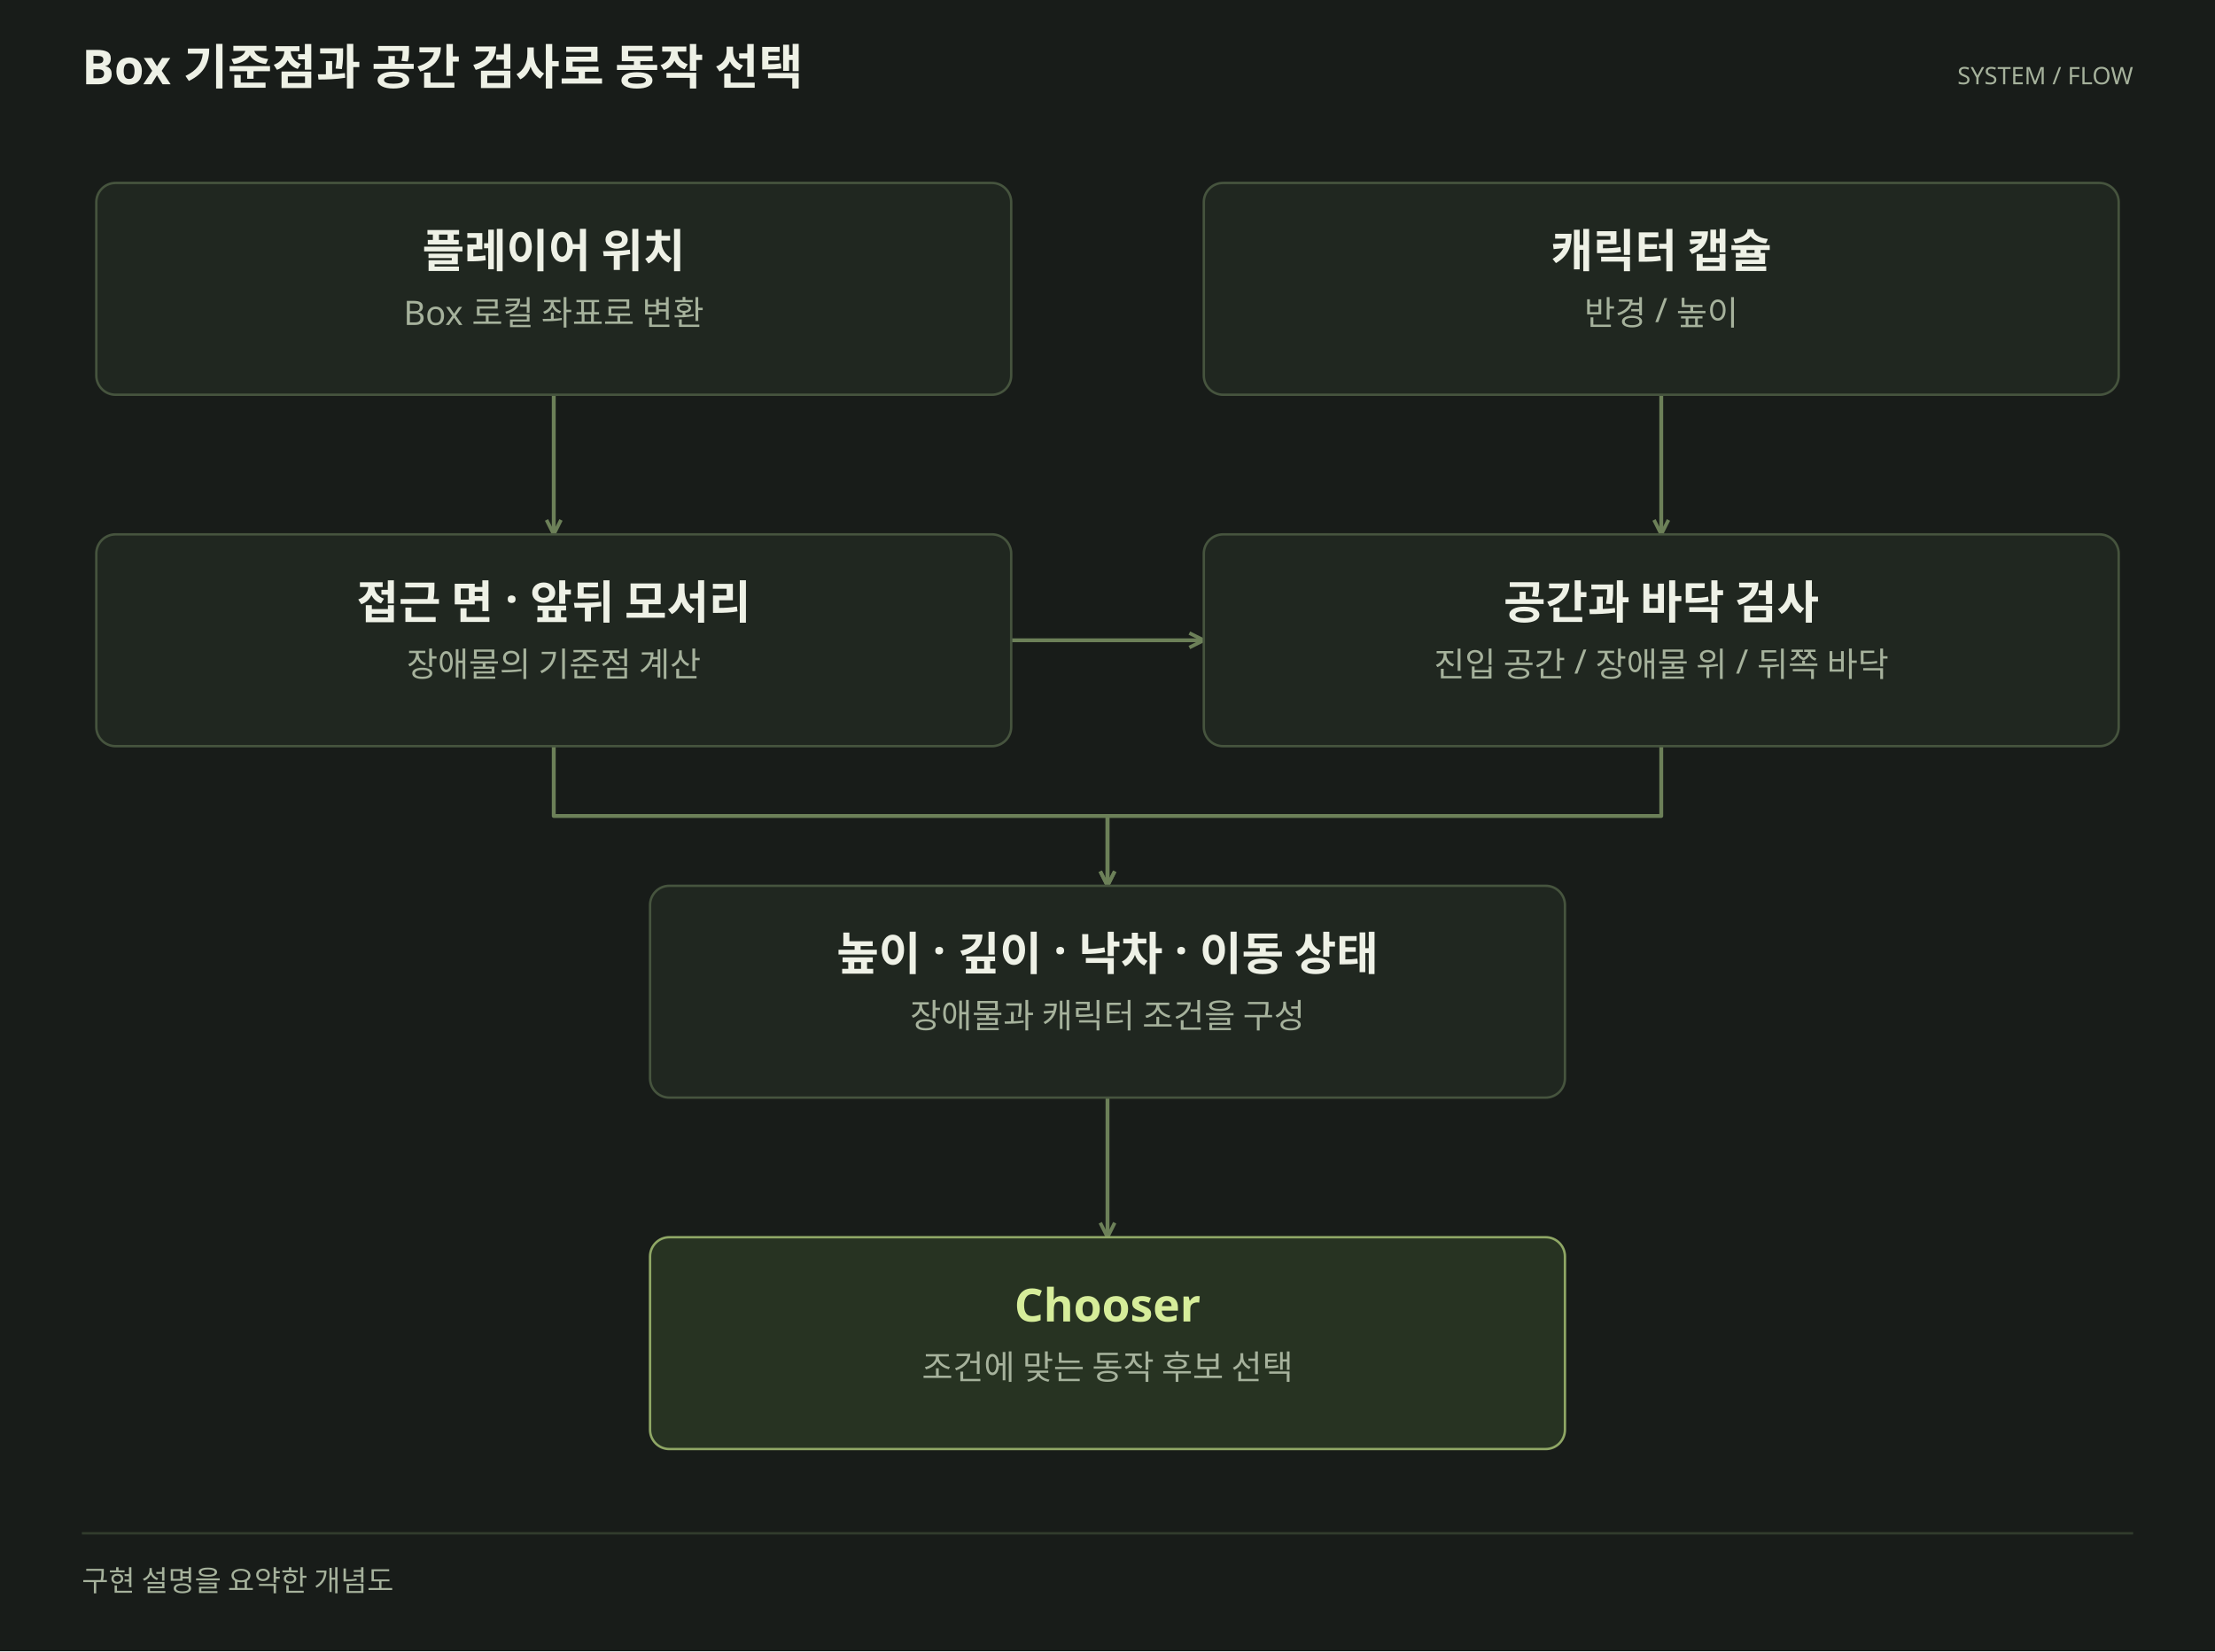
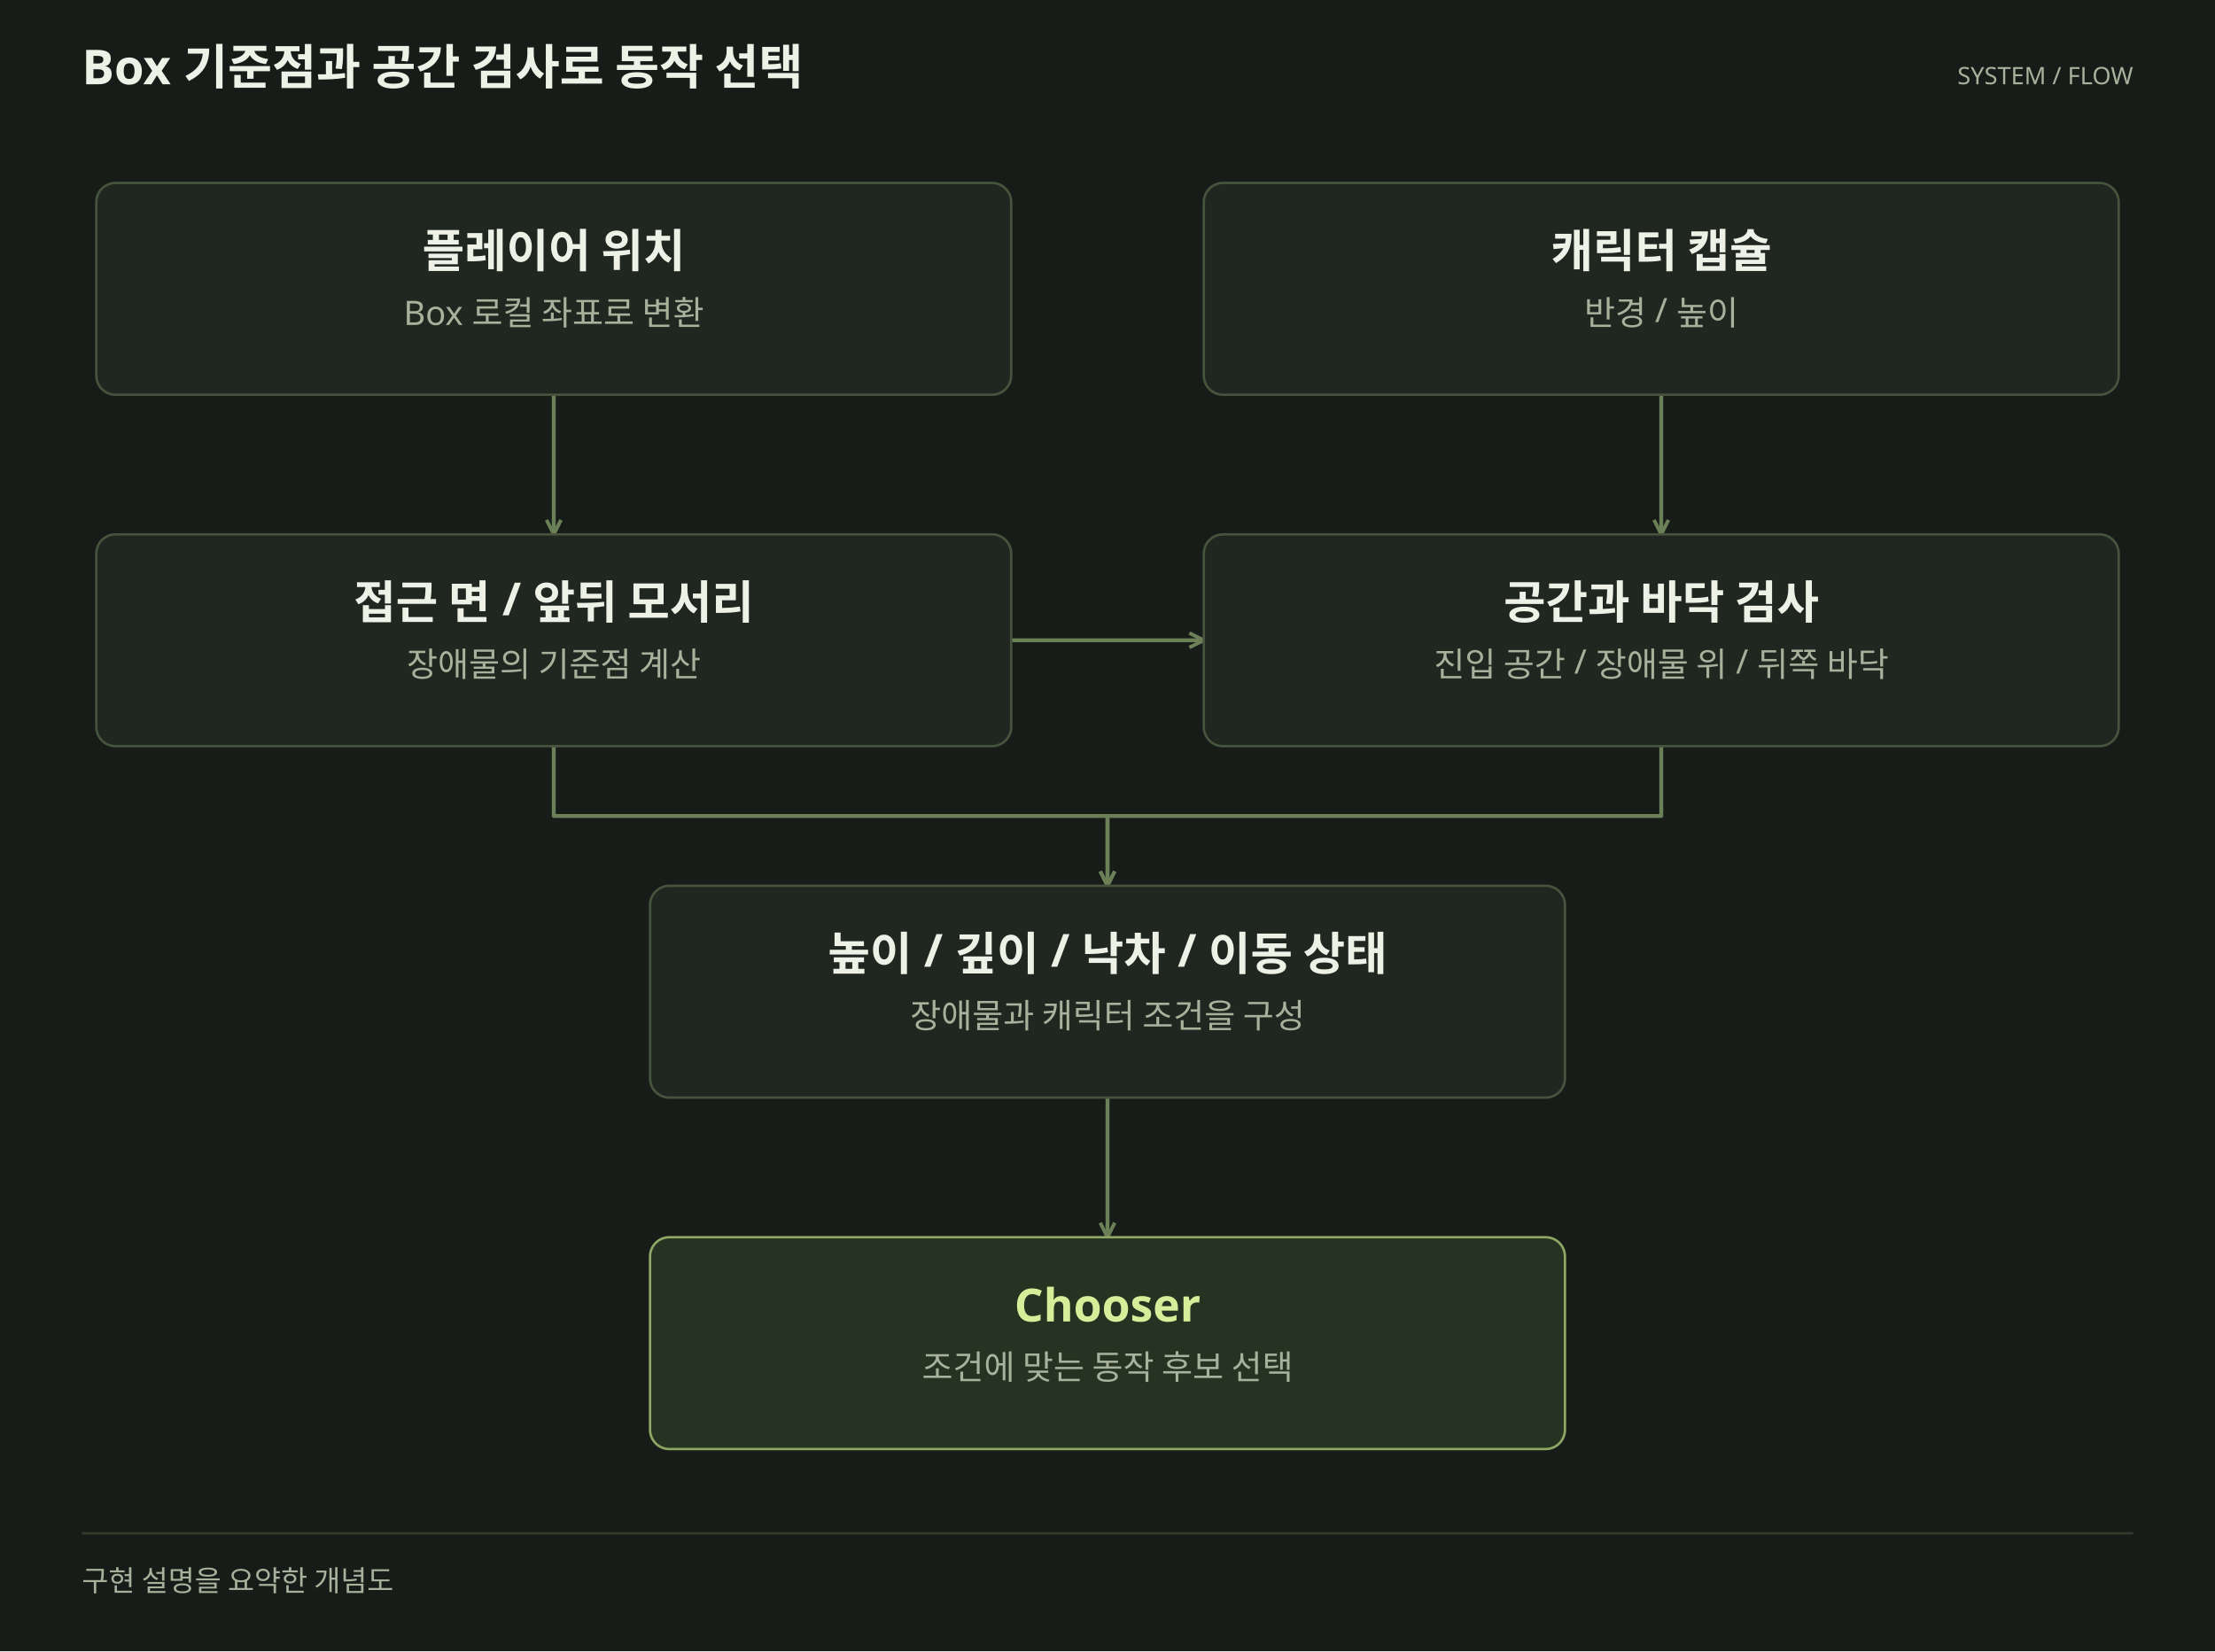
<svg xmlns="http://www.w3.org/2000/svg" width="920" height="686" viewBox="0 0 920 686" role="img" aria-labelledby="title desc">
  <defs>
    <marker id="arrow" markerWidth="8" markerHeight="8" refX="7" refY="4" orient="auto" markerUnits="userSpaceOnUse">
      <path d="M1 1 7 4 1 7" fill="none" stroke="#6c8058" stroke-width="1.5" />
    </marker>
  </defs>
  <defs>
    <marker id="inheritance" markerWidth="13" markerHeight="13" refX="12" refY="6.5" orient="auto" markerUnits="userSpaceOnUse">
      <path d="M1 1 12 6.5 1 12Z" fill="#181c19" stroke="#6c8058" stroke-width="1.5" />
    </marker>
  </defs>
  <rect width="920" height="686" fill="#181c19" />
  <g font-family="Pretendard,Noto Sans KR,Apple SD Gothic Neo,Malgun Gothic,sans-serif">
    <text x="34" y="35" fill="#eef1e6" font-size="20" font-weight="600" text-anchor="start">Box 기준점과 공간 검사로 동작 선택</text>
    <text x="886" y="35" fill="#a6b29c" font-size="10" font-weight="500" text-anchor="end">SYSTEM / FLOW</text>
    <polyline points="230.0,164 230.0,193.0 230.0,193.0 230.0,222" fill="none" stroke="#6c8058" stroke-width="1.6" stroke-linejoin="round" marker-end="url(#arrow)" />
    <polyline points="690.0,164 690.0,193.0 690.0,193.0 690.0,222" fill="none" stroke="#6c8058" stroke-width="1.6" stroke-linejoin="round" marker-end="url(#arrow)" />
    <polyline points="420,266.0 500,266.0" fill="none" stroke="#6c8058" stroke-width="1.6" stroke-linejoin="round" marker-end="url(#arrow)" />
    <polyline points="230.0,310 230.0,339.0 460.0,339.0 460.0,368" fill="none" stroke="#6c8058" stroke-width="1.6" stroke-linejoin="round" marker-end="url(#arrow)" />
    <polyline points="690.0,310 690.0,339.0 460.0,339.0 460.0,368" fill="none" stroke="#6c8058" stroke-width="1.6" stroke-linejoin="round" marker-end="url(#arrow)" />
    <polyline points="460.0,456 460.0,485.0 460.0,485.0 460.0,514" fill="none" stroke="#6c8058" stroke-width="1.6" stroke-linejoin="round" marker-end="url(#arrow)" />
    <rect x="40" y="76" width="380" height="88" rx="8" fill="#202720" stroke="#46543e" />
    <text x="230.0" y="111" fill="#eef1e6" font-size="19" font-weight="600" text-anchor="middle">플레이어 위치</text>
    <text x="230.0" y="135" fill="#a6b29c" font-size="14" font-weight="400" text-anchor="middle">Box 로컬 좌표로 변환</text>
    <rect x="500" y="76" width="380" height="88" rx="8" fill="#202720" stroke="#46543e" />
    <text x="690.0" y="111" fill="#eef1e6" font-size="19" font-weight="600" text-anchor="middle">캐릭터 캡슐</text>
    <text x="690.0" y="135" fill="#a6b29c" font-size="14" font-weight="400" text-anchor="middle">반경 / 높이</text>
    <rect x="40" y="222" width="380" height="88" rx="8" fill="#202720" stroke="#46543e" />
-     <text x="230.0" y="257" fill="#eef1e6" font-size="19" font-weight="600" text-anchor="middle">접근 면 · 앞뒤 모서리</text>
+     <text x="230.0" y="257" fill="#eef1e6" font-size="19" font-weight="600" text-anchor="middle">접근 면 / 앞뒤 모서리</text>
    <text x="230.0" y="281" fill="#a6b29c" font-size="14" font-weight="400" text-anchor="middle">장애물의 기준점 계산</text>
    <rect x="500" y="222" width="380" height="88" rx="8" fill="#202720" stroke="#46543e" />
    <text x="690.0" y="257" fill="#eef1e6" font-size="19" font-weight="600" text-anchor="middle">공간과 바닥 검사</text>
    <text x="690.0" y="281" fill="#a6b29c" font-size="14" font-weight="400" text-anchor="middle">진입 공간 / 장애물 위 / 뒤쪽 바닥</text>
    <rect x="270.0" y="368" width="380" height="88" rx="8" fill="#202720" stroke="#46543e" />
-     <text x="460.0" y="403" fill="#eef1e6" font-size="19" font-weight="600" text-anchor="middle">높이 · 깊이 · 낙차 · 이동 상태</text>
+     <text x="460.0" y="403" fill="#eef1e6" font-size="19" font-weight="600" text-anchor="middle">높이 / 깊이 / 낙차 / 이동 상태</text>
    <text x="460.0" y="427" fill="#a6b29c" font-size="14" font-weight="400" text-anchor="middle">장애물과 캐릭터 조건을 구성</text>
    <rect x="270.0" y="514" width="380" height="88" rx="8" fill="#273322" stroke="#8fa765" />
    <text x="460.0" y="549" fill="#d6ed9a" font-size="19" font-weight="600" text-anchor="middle">Chooser</text>
    <text x="460.0" y="573" fill="#a6b29c" font-size="14" font-weight="400" text-anchor="middle">조건에 맞는 동작 후보 선택</text>
    <path d="M34 637H886" stroke="#313c2d" />
    <text x="34" y="661" fill="#a6b29c" font-size="12" font-weight="400" text-anchor="start">구현 설명을 요약한 개념도</text>
  </g>
</svg>
